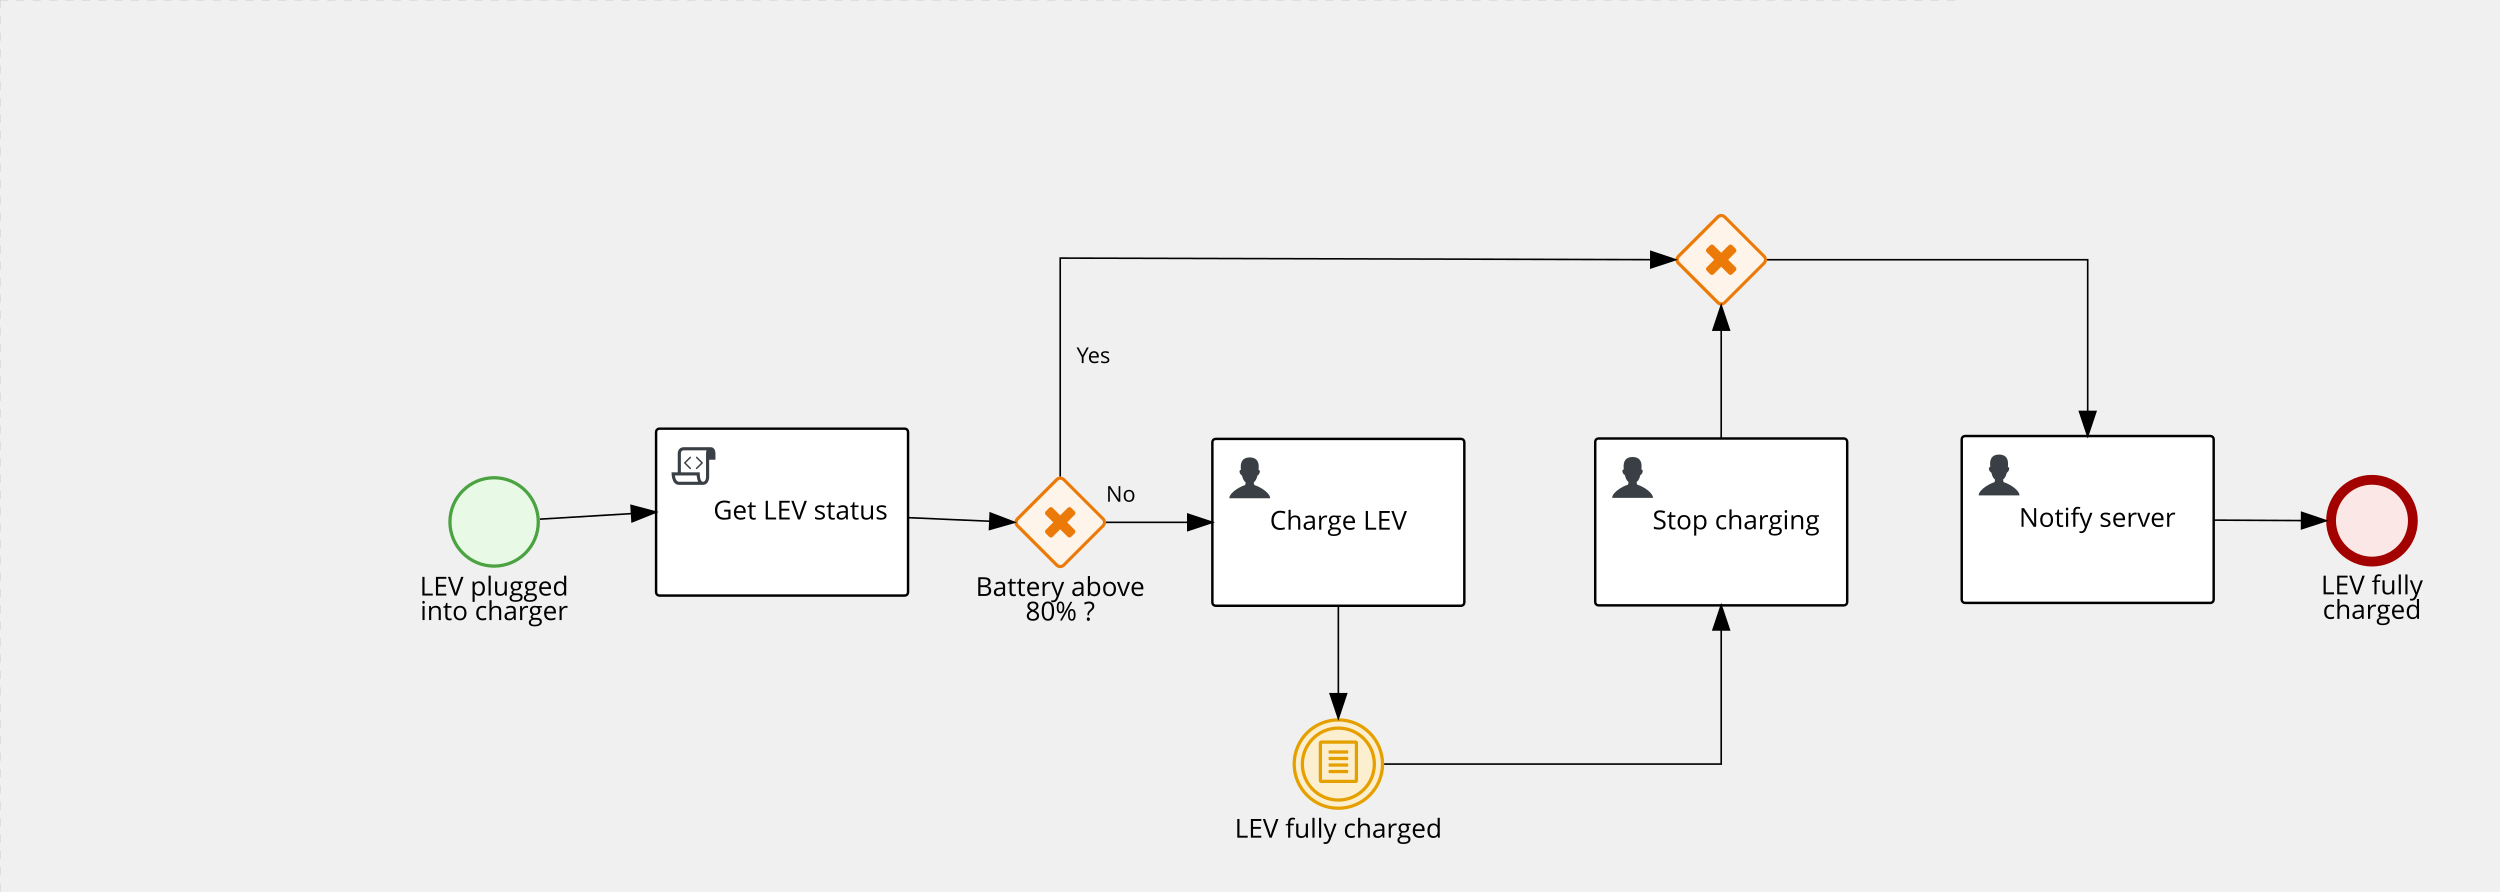
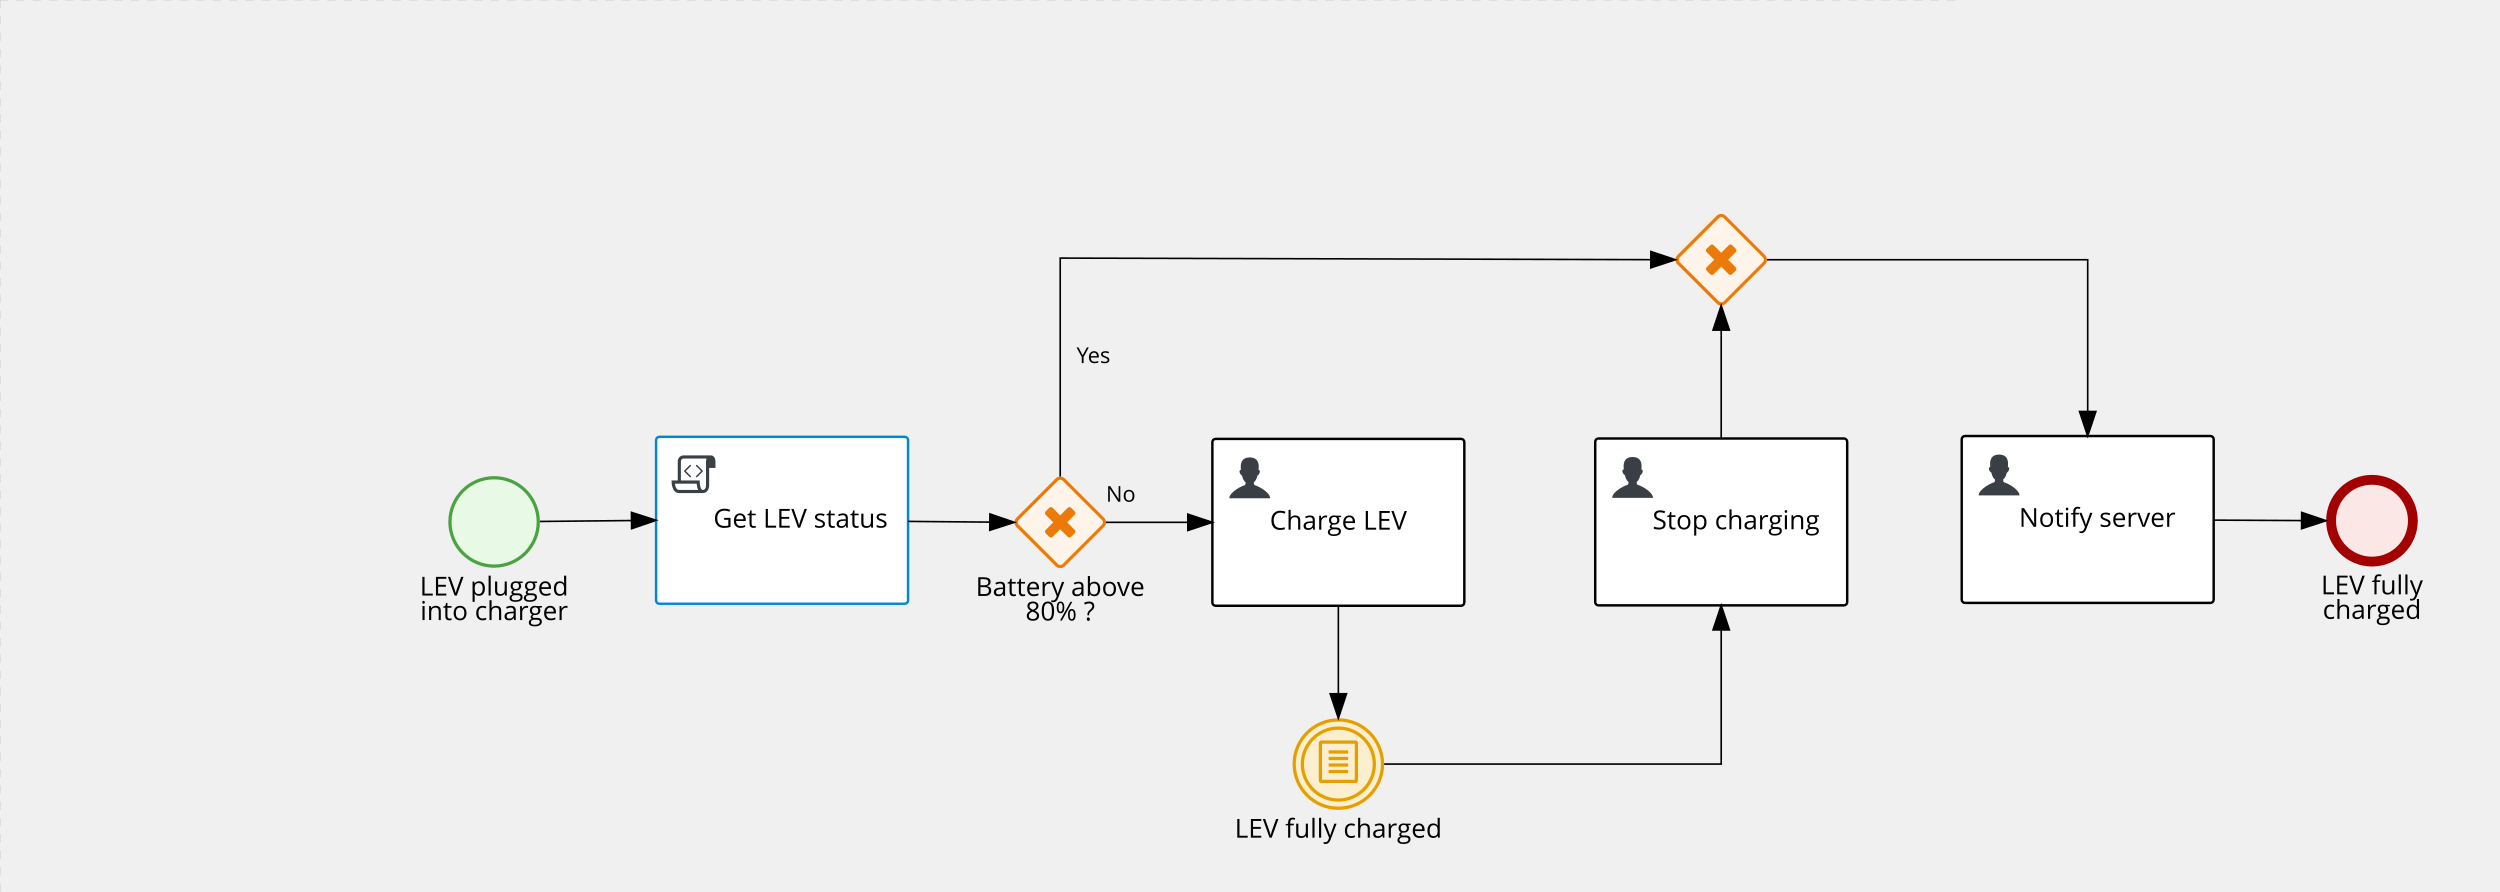
<svg xmlns="http://www.w3.org/2000/svg" version="1.1" width="1528" height="545" viewBox="0 0 1528 545">
  <defs />
  <g transform="matrix(1,0,0,1,0,0)">
    <g>
      <g>
        <g>
          <path fill="none" stroke="#d3d3d3" paint-order="fill stroke markers" d=" M 0 0 L 1200 0" stroke-miterlimit="10" stroke-opacity="0.8" stroke-dasharray="5" />
        </g>
        <g>
          <path fill="none" stroke="#d3d3d3" paint-order="fill stroke markers" d=" M 0 0 L 0 800" stroke-miterlimit="10" stroke-opacity="0.8" stroke-dasharray="5" />
        </g>
      </g>
      <g id="_4B5C4515-BD2F-43A4-8A5E-1904B69EF2A3" bpmn2nodeid="_4B5C4515-BD2F-43A4-8A5E-1904B69EF2A3" transform="matrix(1,0,0,1,620,291.25)">
        <g>
          <path fill="none" stroke="none" />
        </g>
        <g transform="matrix(0.125,0,0,0.125,0,0)">
          <g transform="matrix(1,0,0,1,0,0)">
            <path fill="#fef4ea" stroke="none" id="_4B5C4515-BD2F-43A4-8A5E-1904B69EF2A3?shapeType=BACKGROUND" paint-order="stroke fill markers" d=" M 0 0 M 224.4 4.3 C 216.4 4.3 208.4 7.3 202.3 13.4 L 13.5 202.2 C 1.3 214.4 1.3 234.2 13.5 246.4 L 202.2 435.1 C 208.3 441.2 216.4 444.2 224.3 444.2 C 232.2 444.2 240.3 441.2 246.4 435.1 L 435.1 246.4 C 447.3 234.2 447.3 214.4 435.1 202.2 L 246.5 13.4 C 240.4 7.3 232.4 4.3 224.4 4.3 L 224.4 4.3 Z" />
          </g>
          <g>
            <g transform="matrix(1,0,0,1,0,0)">
              <g transform="matrix(1,0,0,1,0,0)">
                <path fill="rgb(236,122,8)" stroke="none" id="_4B5C4515-BD2F-43A4-8A5E-1904B69EF2A3?shapeType=BORDER&amp;renderType=FILL" paint-order="stroke fill markers" d=" M 0 0 M 20.8 212.7 L 213.3 20.2 C 219.6 13.9 229.7 13.9 235.9 20.2 L 428.4 212.7 C 434.7 219 434.7 229.1 428.4 235.3 L 235.9 427.8 C 229.6 434.1 219.5 434.1 213.3 427.8 L 20.8 235.3 C 14.5 229.1 14.5 218.9 20.8 212.7 L 20.8 212.7 Z M 0 0 M 0 224 C 0 232.1 3.1 240.3 9.3 246.5 L 201.5 438.7 C 213.9 451.1 234.1 451.1 246.5 438.7 L 438.7 246.5 C 444.9 240.3 448 232.1 448 224 C 448 215.9 444.9 207.7 438.7 201.5 L 246.5 9.3 C 234.1 -3.1 213.9 -3.1 201.5 9.3 L 9.3 201.5 C 3.1 207.7 0 215.9 0 224 L 0 224 Z" />
              </g>
            </g>
          </g>
          <g>
            <g transform="matrix(1,0,0,1,0,0)">
              <g transform="matrix(1,0,0,1,0,0)">
                <path fill="#ec7a08" stroke="none" id="_4B5C4515-BD2F-43A4-8A5E-1904B69EF2A3undefined" paint-order="stroke fill markers" d=" M 0 0 M 298.2 269.2 C 298.2 272.6 297.1 275.3 294.7 277.7 L 277.7 294.7 C 275.3 297.1 272.6 298.2 269.2 298.2 C 265.8 298.2 263.1 297.1 260.7 294.7 L 224 258 L 187.2 294.8 C 184.8 297.2 182.1 298.3 178.7 298.3 C 175.3 298.3 172.6 297.2 170.2 294.8 L 153.2 277.8 C 150.8 275.4 149.7 272.7 149.7 269.3 C 149.7 265.9 150.8 263.2 153.2 260.8 L 190 224 L 153.2 187.2 C 150.8 184.8 149.7 182 149.7 178.7 C 149.7 175.3 150.8 172.5 153.2 170.2 L 170.2 153.2 C 172.6 150.8 175.3 149.7 178.7 149.7 C 182.1 149.7 184.8 150.8 187.2 153.2 L 224 190 L 260.8 153.2 C 263.2 150.8 265.9 149.7 269.3 149.7 C 272.7 149.7 275.4 150.8 277.8 153.2 L 294.8 170.2 C 297.2 172.5 298.3 175.3 298.3 178.7 C 298.3 182 297.2 184.8 294.8 187.2 L 258 224 L 294.8 260.8 C 297.1 263.1 298.2 265.9 298.2 269.2 Z" />
              </g>
            </g>
          </g>
        </g>
        <g transform="matrix(1,0,0,1,-25.74219,61)">
          <text fill="#000000" stroke="none" font-family="Open Sans" font-size="12pt" font-style="normal" font-weight="normal" text-decoration="normal" x="53.742" y="12" text-anchor="middle" dominant-baseline="alphabetic">Battery above </text>
          <text fill="#000000" stroke="none" font-family="Open Sans" font-size="12pt" font-style="normal" font-weight="normal" text-decoration="normal" x="53.742" y="27" text-anchor="middle" dominant-baseline="alphabetic">        80% ?        </text>
        </g>
      </g>
      <g id="_B5CCC057-EF30-4952-B1A7-DE82EDC33570" bpmn2nodeid="_B5CCC057-EF30-4952-B1A7-DE82EDC33570" transform="matrix(1,0,0,1,274,291)">
        <g>
          <path fill="none" stroke="none" />
        </g>
        <g transform="matrix(0.125,0,0,0.125,0,0)">
          <g transform="matrix(1,0,0,1,0,0)">
            <path fill="#e8fae6" stroke="none" id="_B5CCC057-EF30-4952-B1A7-DE82EDC33570?shapeType=BACKGROUND" paint-order="stroke fill markers" d=" M 0 0 M 444 224 C 444 263.9 434.2 300.8 414.4 334.5 C 394.7 368.2 368 394.9 334.4 414.5 C 300.8 434.1 263.9 444 224 444 C 184.1 444 147.2 434.2 113.5 414.4 C 79.8 394.7 53.1 368 33.5 334.4 C 13.9 300.8 4 263.9 4 224 C 4 184.1 13.8 147.2 33.6 113.5 C 53.4 79.8 80.1 53.1 113.6 33.5 C 147.1 13.9 184.1 4 224 4 C 263.9 4 300.8 13.8 334.5 33.6 C 368.2 53.4 394.9 80.1 414.5 113.6 C 434.1 147.1 444 184.1 444 224 Z" />
          </g>
          <g>
            <g transform="matrix(1,0,0,1,0,0)">
              <g transform="matrix(1,0,0,1,0,0)">
                <path fill="#4aa241" stroke="none" id="_B5CCC057-EF30-4952-B1A7-DE82EDC33570?shapeType=BORDER&amp;renderType=FILL" paint-order="stroke fill markers" d=" M 0 0 M 224 0 C 100.3 0 0 100.3 0 224 C 0 347.7 100.3 448 224 448 C 347.7 448 448 347.7 448 224 C 448 100.3 347.7 0 224 0 Z M 0 0 M 224 432 C 109.1 432 16 338.9 16 224 C 16 109.1 109.1 16 224 16 C 338.9 16 432 109.1 432 224 C 432 338.9 338.9 432 224 432 Z" />
              </g>
            </g>
          </g>
        </g>
        <g transform="matrix(1,0,0,1,-19.51172,61)">
          <text fill="#000000" stroke="none" font-family="Open Sans" font-size="12pt" font-style="normal" font-weight="normal" text-decoration="normal" x="47.512" y="12" text-anchor="middle" dominant-baseline="alphabetic">LEV plugged </text>
          <text fill="#000000" stroke="none" font-family="Open Sans" font-size="12pt" font-style="normal" font-weight="normal" text-decoration="normal" x="47.512" y="27" text-anchor="middle" dominant-baseline="alphabetic">into charger </text>
        </g>
      </g>
      <g id="_08F3C379-D075-4F62-9CAC-3A40F6E01151" bpmn2nodeid="_08F3C379-D075-4F62-9CAC-3A40F6E01151" transform="matrix(1,0,0,1,1024,130.75)">
        <g>
          <path fill="none" stroke="none" />
        </g>
        <g transform="matrix(0.125,0,0,0.125,0,0)">
          <g transform="matrix(1,0,0,1,0,0)">
            <path fill="#fef4ea" stroke="none" id="_08F3C379-D075-4F62-9CAC-3A40F6E01151?shapeType=BACKGROUND" paint-order="stroke fill markers" d=" M 0 0 M 224.4 4.3 C 216.4 4.3 208.4 7.3 202.3 13.4 L 13.5 202.2 C 1.3 214.4 1.3 234.2 13.5 246.4 L 202.2 435.1 C 208.3 441.2 216.4 444.2 224.3 444.2 C 232.2 444.2 240.3 441.2 246.4 435.1 L 435.1 246.4 C 447.3 234.2 447.3 214.4 435.1 202.2 L 246.5 13.4 C 240.4 7.3 232.4 4.3 224.4 4.3 L 224.4 4.3 Z" />
          </g>
          <g>
            <g transform="matrix(1,0,0,1,0,0)">
              <g transform="matrix(1,0,0,1,0,0)">
                <path fill="#ec7a08" stroke="none" id="_08F3C379-D075-4F62-9CAC-3A40F6E01151?shapeType=BORDER&amp;renderType=FILL" paint-order="stroke fill markers" d=" M 0 0 M 20.8 212.7 L 213.3 20.2 C 219.6 13.9 229.7 13.9 235.9 20.2 L 428.4 212.7 C 434.7 219 434.7 229.1 428.4 235.3 L 235.9 427.8 C 229.6 434.1 219.5 434.1 213.3 427.8 L 20.8 235.3 C 14.5 229.1 14.5 218.9 20.8 212.7 L 20.8 212.7 Z M 0 0 M 0 224 C 0 232.1 3.1 240.3 9.3 246.5 L 201.5 438.7 C 213.9 451.1 234.1 451.1 246.5 438.7 L 438.7 246.5 C 444.9 240.3 448 232.1 448 224 C 448 215.9 444.9 207.7 438.7 201.5 L 246.5 9.3 C 234.1 -3.1 213.9 -3.1 201.5 9.3 L 9.3 201.5 C 3.1 207.7 0 215.9 0 224 L 0 224 Z" />
              </g>
            </g>
          </g>
          <g>
            <g transform="matrix(1,0,0,1,0,0)">
              <g transform="matrix(1,0,0,1,0,0)">
                <path fill="#ec7a08" stroke="none" id="_08F3C379-D075-4F62-9CAC-3A40F6E01151undefined" paint-order="stroke fill markers" d=" M 0 0 M 298.2 269.2 C 298.2 272.6 297.1 275.3 294.7 277.7 L 277.7 294.7 C 275.3 297.1 272.6 298.2 269.2 298.2 C 265.8 298.2 263.1 297.1 260.7 294.7 L 224 258 L 187.2 294.8 C 184.8 297.2 182.1 298.3 178.7 298.3 C 175.3 298.3 172.6 297.2 170.2 294.8 L 153.2 277.8 C 150.8 275.4 149.7 272.7 149.7 269.3 C 149.7 265.9 150.8 263.2 153.2 260.8 L 190 224 L 153.2 187.2 C 150.8 184.8 149.7 182 149.7 178.7 C 149.7 175.3 150.8 172.5 153.2 170.2 L 170.2 153.2 C 172.6 150.8 175.3 149.7 178.7 149.7 C 182.1 149.7 184.8 150.8 187.2 153.2 L 224 190 L 260.8 153.2 C 263.2 150.8 265.9 149.7 269.3 149.7 C 272.7 149.7 275.4 150.8 277.8 153.2 L 294.8 170.2 C 297.2 172.5 298.3 175.3 298.3 178.7 C 298.3 182 297.2 184.8 294.8 187.2 L 258 224 L 294.8 260.8 C 297.1 263.1 298.2 265.9 298.2 269.2 Z" />
              </g>
            </g>
          </g>
        </g>
        <g transform="matrix(1,0,0,1,28,61)" />
      </g>
      <g id="_71F5C260-E4D3-4746-9C67-C481BD1EAB73" bpmn2nodeid="_71F5C260-E4D3-4746-9C67-C481BD1EAB73" transform="matrix(1,0,0,1,790,439)">
        <g>
          <path fill="none" stroke="none" />
        </g>
        <g transform="matrix(0.125,0,0,0.125,0,0)">
          <g transform="matrix(1,0,0,1,0,0)">
            <path fill="#fbefcf" stroke="none" id="_71F5C260-E4D3-4746-9C67-C481BD1EAB73?shapeType=BACKGROUND" paint-order="stroke fill markers" d=" M 0 0 M 444 224 C 444 263.9 434.2 300.8 414.4 334.5 C 394.7 368.2 368 394.9 334.4 414.5 C 300.8 434.1 263.9 444 224 444 C 184.1 444 147.2 434.2 113.5 414.4 C 79.8 394.7 53.1 368 33.5 334.4 C 13.9 300.8 4 263.9 4 224 C 4 184.1 13.8 147.2 33.6 113.5 C 53.4 79.8 80.1 53.1 113.6 33.5 C 147.1 13.9 184.1 4 224 4 C 263.9 4 300.8 13.8 334.5 33.6 C 368.2 53.4 394.9 80.1 414.5 113.6 C 434.1 147.1 444 184.1 444 224 Z" />
          </g>
          <g>
            <g transform="matrix(1,0,0,1,0,0)">
              <g transform="matrix(1,0,0,1,0,0)">
                <path fill="#e5a000" stroke="none" id="_71F5C260-E4D3-4746-9C67-C481BD1EAB73?shapeType=BORDER&amp;renderType=FILL" paint-order="stroke fill markers" d=" M 0 0 M 224 408 C 122.5 408 40 325.5 40 224 C 40 122.5 122.5 40 224 40 C 325.5 40 408 122.5 408 224 C 408 325.5 325.5 408 224 408 Z M 0 0 M 224 56 C 131.4 56 56 131.4 56 224 C 56 316.6 131.4 392 224 392 C 316.6 392 392 316.6 392 224 C 392 131.4 316.6 56 224 56 Z M 0 0 M 224 16 C 252.1 16 279.3 21.5 305 32.3 C 329.8 42.8 352 57.8 371.1 76.9 C 390.2 96 405.2 118.3 415.7 143 C 426.5 168.6 432 195.9 432 224 C 432 252.1 426.5 279.3 415.7 305 C 405.2 329.8 390.2 352 371.1 371.1 C 352 390.2 329.7 405.2 305 415.7 C 279.4 426.5 252.1 432 224 432 C 195.9 432 168.7 426.5 143 415.7 C 118.2 405.2 96 390.2 76.9 371.1 C 57.8 352 42.8 329.7 32.3 305 C 21.5 279.3 16 252.1 16 224 C 16 195.9 21.5 168.7 32.3 143 C 42.8 118.2 57.8 96 76.9 76.9 C 96 57.8 118.3 42.8 143 32.3 C 168.7 21.5 195.9 16 224 16 M 224 0 C 100.3 0 0 100.3 0 224 C 0 347.7 100.3 448 224 448 C 347.7 448 448 347.7 448 224 C 448 100.3 347.7 0 224 0 L 224 0 Z" />
              </g>
            </g>
          </g>
          <g>
            <g transform="matrix(1,0,0,1,0,0)">
              <g transform="matrix(1,0,0,1,0,0)">
                <path fill="#e5a000" stroke="none" id="_71F5C260-E4D3-4746-9C67-C481BD1EAB73undefined" paint-order="stroke fill markers" d=" M 0 0 M 320.2 304.7 C 320.2 308 319.1 310.8 316.7 313.2 C 314.3 315.5 311.6 316.7 308.2 316.7 L 140.2 316.7 C 136.8 316.7 134 315.5 131.7 313.2 C 129.3 310.8 128.2 308 128.2 304.7 L 128.2 120.7 C 128.2 117.4 129.3 114.5 131.7 112.2 C 134 109.9 136.8 108.7 140.2 108.7 L 308.2 108.7 C 311.6 108.7 314.3 109.9 316.7 112.2 C 319.1 114.5 320.2 117.4 320.2 120.7 L 320.2 304.7 Z M 0 0 M 304.2 300.7 L 304.2 124.7 L 144.2 124.7 L 144.2 300.7 L 304.2 300.7 Z M 0 0 M 176.2 192.7 C 176.2 191.5 176.6 190.6 177.3 189.8 C 178 189 179 188.7 180.2 188.7 L 268.2 188.7 C 269.3 188.7 270.3 189.1 271.1 189.8 C 271.9 190.5 272.2 191.5 272.2 192.7 L 272.2 200.7 C 272.2 201.9 271.8 202.8 271.1 203.6 C 270.4 204.4 269.4 204.7 268.2 204.7 L 180.2 204.7 C 179 204.7 178.1 204.3 177.3 203.6 C 176.5 202.9 176.2 201.9 176.2 200.7 L 176.2 192.7 Z M 0 0 M 176.2 160.7 C 176.2 159.5 176.6 158.6 177.3 157.8 C 178 157 179 156.7 180.2 156.7 L 268.2 156.7 C 269.3 156.7 270.3 157.1 271.1 157.8 C 271.9 158.5 272.2 159.5 272.2 160.7 L 272.2 168.7 C 272.2 169.9 271.8 170.8 271.1 171.6 C 270.4 172.4 269.4 172.7 268.2 172.7 L 180.2 172.7 C 179 172.7 178.1 172.3 177.3 171.6 C 176.5 170.9 176.2 169.9 176.2 168.7 L 176.2 160.7 Z M 0 0 M 268.2 220.7 C 269.3 220.7 270.3 221.1 271.1 221.8 C 271.9 222.5 272.2 223.5 272.2 224.7 L 272.2 232.7 C 272.2 233.9 271.8 234.8 271.1 235.6 C 270.4 236.4 269.4 236.7 268.2 236.7 L 180.2 236.7 C 179 236.7 178.1 236.3 177.3 235.6 C 176.5 234.9 176.2 233.9 176.2 232.7 L 176.2 224.7 C 176.2 223.5 176.6 222.6 177.3 221.8 C 178 221 179 220.7 180.2 220.7 L 268.2 220.7 Z M 0 0 M 268.2 252.7 C 269.3 252.7 270.3 253.1 271.1 253.8 C 271.9 254.5 272.2 255.5 272.2 256.7 L 272.2 264.7 C 272.2 265.8 271.8 266.8 271.1 267.6 C 270.4 268.4 269.4 268.7 268.2 268.7 L 180.2 268.7 C 179 268.7 178.1 268.3 177.3 267.6 C 176.5 266.9 176.2 265.9 176.2 264.7 L 176.2 256.7 C 176.2 255.5 176.6 254.6 177.3 253.8 C 178 253 179 252.7 180.2 252.7 L 268.2 252.7 Z" />
              </g>
            </g>
          </g>
        </g>
        <g transform="matrix(1,0,0,1,-35.34766,61)">
          <text fill="#000000" stroke="none" font-family="Open Sans" font-size="12pt" font-style="normal" font-weight="normal" text-decoration="normal" x="63.348" y="12" text-anchor="middle" dominant-baseline="alphabetic">LEV fully charged</text>
        </g>
      </g>
      <g id="_267D009A-15D0-4B9D-A7A2-544B05562087" bpmn2nodeid="_267D009A-15D0-4B9D-A7A2-544B05562087" transform="matrix(1,0,0,1,1421.75,290.25)">
        <g>
          <path fill="none" stroke="none" />
        </g>
        <g transform="matrix(0.125,0,0,0.125,0,0)">
          <g transform="matrix(1,0,0,1,0,0)">
            <path fill="#fce7e7" stroke="none" id="_267D009A-15D0-4B9D-A7A2-544B05562087?shapeType=BACKGROUND" paint-order="stroke fill markers" d=" M 0 0 M 444 224 C 444 263.9 434.2 300.8 414.4 334.5 C 394.7 368.2 368 394.9 334.4 414.5 C 300.8 434.1 263.9 444 224 444 C 184.1 444 147.2 434.2 113.5 414.4 C 79.8 394.7 53.1 368 33.5 334.4 C 13.9 300.8 4 263.9 4 224 C 4 184.1 13.8 147.2 33.6 113.5 C 53.4 79.8 80.1 53.1 113.6 33.5 C 147.1 13.9 184.1 4 224 4 C 263.9 4 300.8 13.8 334.5 33.6 C 368.2 53.4 394.9 80.1 414.5 113.6 C 434.1 147.1 444 184.1 444 224 Z" />
          </g>
          <g>
            <g transform="matrix(1,0,0,1,0,0)">
              <g transform="matrix(1,0,0,1,0,0)">
                <path fill="#a30000" stroke="none" id="_267D009A-15D0-4B9D-A7A2-544B05562087?shapeType=BORDER&amp;renderType=FILL" paint-order="stroke fill markers" d=" M 0 0 M 224 0 C 100.3 0 0 100.3 0 224 C 0 347.7 100.3 448 224 448 C 347.7 448 448 347.7 448 224 C 448 100.3 347.7 0 224 0 Z M 0 0 M 224 400 C 126.8 400 48 321.2 48 224 C 48 126.8 126.8 48 224 48 C 321.2 48 400 126.8 400 224 C 400 321.2 321.2 400 224 400 Z" />
              </g>
            </g>
          </g>
        </g>
        <g transform="matrix(1,0,0,1,-5.21875,61)">
          <text fill="#000000" stroke="none" font-family="Open Sans" font-size="12pt" font-style="normal" font-weight="normal" text-decoration="normal" x="33.219" y="12" text-anchor="middle" dominant-baseline="alphabetic">LEV fully </text>
          <text fill="#000000" stroke="none" font-family="Open Sans" font-size="12pt" font-style="normal" font-weight="normal" text-decoration="normal" x="33.219" y="27" text-anchor="middle" dominant-baseline="alphabetic">charged </text>
        </g>
      </g>
      <g id="_A56CAD33-A695-4F9C-985E-B90B38721AEA" bpmn2nodeid="_A56CAD33-A695-4F9C-985E-B90B38721AEA" transform="matrix(1,0,0,1,975,268)">
        <g>
          <path fill="none" stroke="none" />
        </g>
        <g transform="matrix(1,0,0,1,0,0)">
          <path fill="#ffffff" stroke="none" id="_A56CAD33-A695-4F9C-985E-B90B38721AEA?shapeType=BACKGROUND" paint-order="stroke fill markers" d=" M 2 0 L 152 0 L 152 0 A 2 2 0 0 1 154 2 L 154 100 L 154 100 A 2 2 0 0 1 152 102 L 2 102 L 2 102 A 2 2 0 0 1 0 100 L 0 2 L 0 2 A 2 2 0 0 1 2 0 Z" />
        </g>
        <g transform="matrix(1,0,0,1,0,0)">
          <path fill="none" stroke="#000000" id="_A56CAD33-A695-4F9C-985E-B90B38721AEA?shapeType=BORDER&amp;renderType=STROKE" paint-order="fill stroke markers" d=" M 2 0 L 152 0 L 152 0 A 2 2 0 0 1 154 2 L 154 100 L 154 100 A 2 2 0 0 1 152 102 L 2 102 L 2 102 A 2 2 0 0 1 0 100 L 0 2 L 0 2 A 2 2 0 0 1 2 0 Z" stroke-miterlimit="10" stroke-width="1.5" stroke-dasharray="" />
        </g>
        <g>
          <g transform="matrix(0.06,0,0,0.06,9.4,9.4)">
            <g transform="matrix(1,0,0,1,0,0)">
              <path fill="#393f44" stroke="none" id="_A56CAD33-A695-4F9C-985E-B90B38721AEAundefined" paint-order="stroke fill markers" d=" M 0 0 M 16 445.21 C 16 440.869 18.784 431.129 22.001 424.217 C 35.768 394.64 77.283 359.28 129 333.084 C 144.516 325.224 157.347 319.964 167.807 317.174 C 171.932 316.074 175.729 314.414 176.525 313.363 C 178.894 310.234 180.914 302.908 181.727 294.5 L 182.5 286.5 L 178.507 283.455 C 166.303 274.146 154.284 251.678 148.04 226.5 C 145.611 216.707 145.056 215.462 142.984 215.158 C 141.703 214.97 138.083 212.243 134.939 209.099 C 123.233 197.393 116.891 177.376 121.44 166.49 C 123.002 162.751 128.155 159.01 131.75 159.004 C 134.448 159 134.471 158.603 132.914 138.788 C 130.927 113.496 134.279 92.265 143.132 74.076 C 152.232 55.38 167.569 42.882 189.049 36.66 C 210.203 30.532 237.797 30.532 258.951 36.66 C 300.042 48.563 318.958 83.806 314.955 141 C 314.32 150.075 313.624 157.788 313.409 158.14 C 313.194 158.493 314.575 159.073 316.479 159.43 C 328.929 161.766 330.986 177.018 321.496 196.621 C 316.903 206.109 309.357 214.508 304.817 215.185 C 303.023 215.453 302.293 217.146 299.943 226.5 C 296.659 239.567 294.474 245.305 287.948 257.995 C 282.491 268.606 273.035 281.109 268.108 284.229 L 264.871 286.278 L 265.518 292.889 C 266.345 301.33 268.639 309.871 270.877 312.837 C 272.067 314.415 275.002 315.79 280.063 317.139 C 291.069 320.075 303.617 325.274 321 334.102 C 369.815 358.891 410.848 393.758 425.032 422.5 C 429.07 430.682 432 440.232 432 445.21 L 432 448 L 224 448 L 16 448 L 16 445.21 Z" />
            </g>
          </g>
        </g>
        <g transform="matrix(1,0,0,1,4.04,13.68)">
          <g transform="matrix(0.04,0,0,0.04,63.36,69.12)">
            <g transform="matrix(1,0,0,1,0,0)">
              <path fill="none" stroke="none" />
            </g>
            <g transform="matrix(1,0,0,1,0,0)">
              <path fill="none" stroke="none" />
            </g>
          </g>
        </g>
        <g transform="matrix(1,0,0,1,35,43.5)">
          <text fill="#000000" stroke="none" font-family="Open Sans" font-size="12pt" font-style="normal" font-weight="normal" text-decoration="normal" x="51.082" y="12" text-anchor="middle" dominant-baseline="alphabetic">Stop charging</text>
        </g>
      </g>
      <g id="_2D353FE5-7EA9-4442-9D02-125BDD913A92" bpmn2nodeid="_2D353FE5-7EA9-4442-9D02-125BDD913A92" transform="matrix(1,0,0,1,741,268.25)">
        <g>
          <path fill="none" stroke="none" />
        </g>
        <g transform="matrix(1,0,0,1,0,0)">
          <path fill="#ffffff" stroke="none" id="_2D353FE5-7EA9-4442-9D02-125BDD913A92?shapeType=BACKGROUND" paint-order="stroke fill markers" d=" M 2 0 L 152 0 L 152 0 A 2 2 0 0 1 154 2 L 154 100 L 154 100 A 2 2 0 0 1 152 102 L 2 102 L 2 102 A 2 2 0 0 1 0 100 L 0 2 L 0 2 A 2 2 0 0 1 2 0 Z" />
        </g>
        <g transform="matrix(1,0,0,1,0,0)">
          <path fill="none" stroke="#000000" id="_2D353FE5-7EA9-4442-9D02-125BDD913A92?shapeType=BORDER&amp;renderType=STROKE" paint-order="fill stroke markers" d=" M 2 0 L 152 0 L 152 0 A 2 2 0 0 1 154 2 L 154 100 L 154 100 A 2 2 0 0 1 152 102 L 2 102 L 2 102 A 2 2 0 0 1 0 100 L 0 2 L 0 2 A 2 2 0 0 1 2 0 Z" stroke-miterlimit="10" stroke-width="1.5" stroke-dasharray="" />
        </g>
        <g>
          <g transform="matrix(0.06,0,0,0.06,9.4,9.4)">
            <g transform="matrix(1,0,0,1,0,0)">
              <path fill="#393f44" stroke="none" id="_2D353FE5-7EA9-4442-9D02-125BDD913A92undefined" paint-order="stroke fill markers" d=" M 0 0 M 16 445.21 C 16 440.869 18.784 431.129 22.001 424.217 C 35.768 394.64 77.283 359.28 129 333.084 C 144.516 325.224 157.347 319.964 167.807 317.174 C 171.932 316.074 175.729 314.414 176.525 313.363 C 178.894 310.234 180.914 302.908 181.727 294.5 L 182.5 286.5 L 178.507 283.455 C 166.303 274.146 154.284 251.678 148.04 226.5 C 145.611 216.707 145.056 215.462 142.984 215.158 C 141.703 214.97 138.083 212.243 134.939 209.099 C 123.233 197.393 116.891 177.376 121.44 166.49 C 123.002 162.751 128.155 159.01 131.75 159.004 C 134.448 159 134.471 158.603 132.914 138.788 C 130.927 113.496 134.279 92.265 143.132 74.076 C 152.232 55.38 167.569 42.882 189.049 36.66 C 210.203 30.532 237.797 30.532 258.951 36.66 C 300.042 48.563 318.958 83.806 314.955 141 C 314.32 150.075 313.624 157.788 313.409 158.14 C 313.194 158.493 314.575 159.073 316.479 159.43 C 328.929 161.766 330.986 177.018 321.496 196.621 C 316.903 206.109 309.357 214.508 304.817 215.185 C 303.023 215.453 302.293 217.146 299.943 226.5 C 296.659 239.567 294.474 245.305 287.948 257.995 C 282.491 268.606 273.035 281.109 268.108 284.229 L 264.871 286.278 L 265.518 292.889 C 266.345 301.33 268.639 309.871 270.877 312.837 C 272.067 314.415 275.002 315.79 280.063 317.139 C 291.069 320.075 303.617 325.274 321 334.102 C 369.815 358.891 410.848 393.758 425.032 422.5 C 429.07 430.682 432 440.232 432 445.21 L 432 448 L 224 448 L 16 448 L 16 445.21 Z" />
            </g>
          </g>
        </g>
        <g transform="matrix(1,0,0,1,4.04,13.68)">
          <g transform="matrix(0.04,0,0,0.04,63.36,69.12)">
            <g transform="matrix(1,0,0,1,0,0)">
              <path fill="none" stroke="none" />
            </g>
            <g transform="matrix(1,0,0,1,0,0)">
              <path fill="none" stroke="none" />
            </g>
          </g>
        </g>
        <g transform="matrix(1,0,0,1,35.09375,43.5)">
          <text fill="#000000" stroke="none" font-family="Open Sans" font-size="12pt" font-style="normal" font-weight="normal" text-decoration="normal" x="41.906" y="12" text-anchor="middle" dominant-baseline="alphabetic">Charge LEV</text>
        </g>
      </g>
      <g id="_7B8415BA-DBC8-49F2-ABD2-9E426F52D6A6" bpmn2nodeid="_7B8415BA-DBC8-49F2-ABD2-9E426F52D6A6" transform="matrix(1,0,0,1,1199,266.5)">
        <g>
          <path fill="none" stroke="none" />
        </g>
        <g transform="matrix(1,0,0,1,0,0)">
          <path fill="#ffffff" stroke="none" id="_7B8415BA-DBC8-49F2-ABD2-9E426F52D6A6?shapeType=BACKGROUND" paint-order="stroke fill markers" d=" M 2 0 L 152 0 L 152 0 A 2 2 0 0 1 154 2 L 154 100 L 154 100 A 2 2 0 0 1 152 102 L 2 102 L 2 102 A 2 2 0 0 1 0 100 L 0 2 L 0 2 A 2 2 0 0 1 2 0 Z" />
        </g>
        <g transform="matrix(1,0,0,1,0,0)">
          <path fill="none" stroke="#000000" id="_7B8415BA-DBC8-49F2-ABD2-9E426F52D6A6?shapeType=BORDER&amp;renderType=STROKE" paint-order="fill stroke markers" d=" M 2 0 L 152 0 L 152 0 A 2 2 0 0 1 154 2 L 154 100 L 154 100 A 2 2 0 0 1 152 102 L 2 102 L 2 102 A 2 2 0 0 1 0 100 L 0 2 L 0 2 A 2 2 0 0 1 2 0 Z" stroke-miterlimit="10" stroke-width="1.5" stroke-dasharray="" />
        </g>
        <g>
          <g transform="matrix(0.06,0,0,0.06,9.4,9.4)">
            <g transform="matrix(1,0,0,1,0,0)">
              <path fill="#393f44" stroke="none" id="_7B8415BA-DBC8-49F2-ABD2-9E426F52D6A6undefined" paint-order="stroke fill markers" d=" M 0 0 M 16 445.21 C 16 440.869 18.784 431.129 22.001 424.217 C 35.768 394.64 77.283 359.28 129 333.084 C 144.516 325.224 157.347 319.964 167.807 317.174 C 171.932 316.074 175.729 314.414 176.525 313.363 C 178.894 310.234 180.914 302.908 181.727 294.5 L 182.5 286.5 L 178.507 283.455 C 166.303 274.146 154.284 251.678 148.04 226.5 C 145.611 216.707 145.056 215.462 142.984 215.158 C 141.703 214.97 138.083 212.243 134.939 209.099 C 123.233 197.393 116.891 177.376 121.44 166.49 C 123.002 162.751 128.155 159.01 131.75 159.004 C 134.448 159 134.471 158.603 132.914 138.788 C 130.927 113.496 134.279 92.265 143.132 74.076 C 152.232 55.38 167.569 42.882 189.049 36.66 C 210.203 30.532 237.797 30.532 258.951 36.66 C 300.042 48.563 318.958 83.806 314.955 141 C 314.32 150.075 313.624 157.788 313.409 158.14 C 313.194 158.493 314.575 159.073 316.479 159.43 C 328.929 161.766 330.986 177.018 321.496 196.621 C 316.903 206.109 309.357 214.508 304.817 215.185 C 303.023 215.453 302.293 217.146 299.943 226.5 C 296.659 239.567 294.474 245.305 287.948 257.995 C 282.491 268.606 273.035 281.109 268.108 284.229 L 264.871 286.278 L 265.518 292.889 C 266.345 301.33 268.639 309.871 270.877 312.837 C 272.067 314.415 275.002 315.79 280.063 317.139 C 291.069 320.075 303.617 325.274 321 334.102 C 369.815 358.891 410.848 393.758 425.032 422.5 C 429.07 430.682 432 440.232 432 445.21 L 432 448 L 224 448 L 16 448 L 16 445.21 Z" />
            </g>
          </g>
        </g>
        <g transform="matrix(1,0,0,1,4.04,13.68)">
          <g transform="matrix(0.04,0,0,0.04,63.36,69.12)">
            <g transform="matrix(1,0,0,1,0,0)">
              <path fill="none" stroke="none" />
            </g>
            <g transform="matrix(1,0,0,1,0,0)">
              <path fill="none" stroke="none" />
            </g>
          </g>
        </g>
        <g transform="matrix(1,0,0,1,35,43.5)">
          <text fill="#000000" stroke="none" font-family="Open Sans" font-size="12pt" font-style="normal" font-weight="normal" text-decoration="normal" x="47.863" y="12" text-anchor="middle" dominant-baseline="alphabetic">Notify server</text>
        </g>
      </g>
      <g id="_8F596190-157C-4928-8E80-0404A342CAF7" bpmn2nodeid="_8F596190-157C-4928-8E80-0404A342CAF7">
        <g>
          <path fill="none" stroke="rgb(0,0,0)" paint-order="fill stroke markers" d=" M 648 291.25 L 648 157.75 L 1009 158.71" stroke-miterlimit="10" stroke-dasharray="" />
        </g>
        <g transform="matrix(1,0,0,1,648,291.25)" />
        <g transform="matrix(-0.002659565,0.9999965,-0.9999965,-0.002659565,1024.013,153.75)">
          <path fill="rgb(0,0,0)" stroke="rgb(0,0,0)" paint-order="fill stroke markers" d=" M 10 15 L 0 15 L 5 0 Z" stroke-miterlimit="10" stroke-dasharray="" />
        </g>
        <g transform="matrix(1,0,0,1,658,211.5)">
          <text fill="#000000" stroke="none" font-family="Open Sans" font-size="10pt" font-style="normal" font-weight="normal" text-decoration="normal" x="0" y="10.4" text-anchor="start" dominant-baseline="alphabetic">Yes                                 </text>
        </g>
      </g>
      <g id="_C92D2FE5-BDF6-4644-A873-4E2D21BAF909" bpmn2nodeid="_C92D2FE5-BDF6-4644-A873-4E2D21BAF909">
        <g>
          <path fill="none" stroke="#000000" paint-order="fill stroke markers" d=" M 1080 158.75 L 1276 158.75 L 1276 251.5" stroke-miterlimit="10" stroke-dasharray="" />
        </g>
        <g transform="matrix(1,0,0,1,1080,158.75)" />
        <g transform="matrix(-1,1.2246467991473532e-16,-1.2246467991473532e-16,-1,1281,266.5)">
          <path fill="#000000" stroke="#000000" paint-order="fill stroke markers" d=" M 10 15 L 0 15 L 5 0 Z" stroke-miterlimit="10" stroke-dasharray="" />
        </g>
        <g transform="matrix(1,0,0,1,1080,148.75)" />
      </g>
      <g id="_49458C81-71A1-4223-A836-1BB2FD4FA9A5" bpmn2nodeid="_49458C81-71A1-4223-A836-1BB2FD4FA9A5">
        <g>
          <path fill="none" stroke="#000000" paint-order="fill stroke markers" d=" M 1353 317.896 L 1406.75 318.173" stroke-miterlimit="10" stroke-dasharray="" />
        </g>
        <g transform="matrix(1,0,0,1,1353,317.8962)" />
        <g transform="matrix(-0.005145729,0.9999868,-0.9999868,-0.005145729,1421.776,313.2501)">
          <path fill="#000000" stroke="#000000" paint-order="fill stroke markers" d=" M 10 15 L 0 15 L 5 0 Z" stroke-miterlimit="10" stroke-dasharray="" />
        </g>
        <g transform="matrix(1,0,0,1,1353.051,308.0732)" />
      </g>
      <g id="_BA648518-7868-42EE-ACF9-2CA76042FD84" bpmn2nodeid="_BA648518-7868-42EE-ACF9-2CA76042FD84">
        <g>
          <path fill="none" stroke="#000000" paint-order="fill stroke markers" d=" M 676 319.25 L 726 319.25" stroke-miterlimit="10" stroke-dasharray="" />
        </g>
        <g transform="matrix(1,0,0,1,676,319.25)" />
        <g transform="matrix(6.123233995736766e-17,1,-1,6.123233995736766e-17,741,314.25)">
          <path fill="#000000" stroke="#000000" paint-order="fill stroke markers" d=" M 10 15 L 0 15 L 5 0 Z" stroke-miterlimit="10" stroke-dasharray="" />
        </g>
        <g transform="matrix(1,0,0,1,676,296.25)">
          <text fill="#000000" stroke="none" font-family="Open Sans" font-size="10pt" font-style="normal" font-weight="normal" text-decoration="normal" x="0" y="10.4" text-anchor="start" dominant-baseline="alphabetic">No              </text>
        </g>
      </g>
      <g id="_C8C6B21E-D2CE-49E6-902E-57F88E2BE16D" bpmn2nodeid="_C8C6B21E-D2CE-49E6-902E-57F88E2BE16D">
        <g>
          <path fill="none" stroke="#000000" paint-order="fill stroke markers" d=" M 818 370.25 L 818 424" stroke-miterlimit="10" stroke-dasharray="" />
        </g>
        <g transform="matrix(1,0,0,1,818,370.25)" />
        <g transform="matrix(-1,1.2246467991473532e-16,-1.2246467991473532e-16,-1,823,439)">
          <path fill="#000000" stroke="#000000" paint-order="fill stroke markers" d=" M 10 15 L 0 15 L 5 0 Z" stroke-miterlimit="10" stroke-dasharray="" />
        </g>
        <g transform="matrix(1,0,0,1,828,404.625)" />
      </g>
      <g id="_CF46A1A9-0F49-4132-B283-E0B87511EA5F" bpmn2nodeid="_CF46A1A9-0F49-4132-B283-E0B87511EA5F">
        <g>
          <path fill="none" stroke="#000000" paint-order="fill stroke markers" d=" M 846 467 L 1052 467 L 1052 385" stroke-miterlimit="10" stroke-dasharray="" />
        </g>
        <g transform="matrix(1,0,0,1,846,467)" />
        <g transform="matrix(1,0,0,1,1047,370)">
          <path fill="#000000" stroke="#000000" paint-order="fill stroke markers" d=" M 10 15 L 0 15 L 5 0 Z" stroke-miterlimit="10" stroke-dasharray="" />
        </g>
        <g transform="matrix(1,0,0,1,849,457)" />
      </g>
      <g id="_8E979A52-2DFD-42E6-AFFD-8E4CE717A781" bpmn2nodeid="_8E979A52-2DFD-42E6-AFFD-8E4CE717A781">
        <g>
          <path fill="none" stroke="#000000" paint-order="fill stroke markers" d=" M 1052 268 L 1052 201.75" stroke-miterlimit="10" stroke-dasharray="" />
        </g>
        <g transform="matrix(1,0,0,1,1052,268)" />
        <g transform="matrix(1,0,0,1,1047,186.75)">
          <path fill="#000000" stroke="#000000" paint-order="fill stroke markers" d=" M 10 15 L 0 15 L 5 0 Z" stroke-miterlimit="10" stroke-dasharray="" />
        </g>
        <g transform="matrix(1,0,0,1,1062,227.375)" />
      </g>
      <g transform="matrix(1,0,0,1,620,291.25)" />
      <g transform="matrix(1,0,0,1,274,291)" />
      <g transform="matrix(1,0,0,1,1024,130.75)" />
      <g transform="matrix(1,0,0,1,790,439)" />
      <g transform="matrix(1,0,0,1,1421.75,290.25)" />
      <g transform="matrix(1,0,0,1,975,268)" />
      <g transform="matrix(1,0,0,1,741,268.25)" />
      <g transform="matrix(1,0,0,1,1199,266.5)" />
-       <g id="_00CB8FBA-5BE4-4E2A-A73D-FD6F79FF0930" bpmn2nodeid="_00CB8FBA-5BE4-4E2A-A73D-FD6F79FF0930" transform="matrix(1,0,0,1,401,262)">
+       <g id="_00CB8FBA-5BE4-4E2A-A73D-FD6F79FF0930" bpmn2nodeid="_00CB8FBA-5BE4-4E2A-A73D-FD6F79FF0930" transform="matrix(1,0,0,1,401,267)">
        <g>
          <path fill="none" stroke="none" />
        </g>
        <g transform="matrix(1,0,0,1,0,0)">
          <path fill="#ffffff" stroke="none" id="_00CB8FBA-5BE4-4E2A-A73D-FD6F79FF0930?shapeType=BACKGROUND" paint-order="stroke fill markers" d=" M 2 0 L 152 0 L 152 0 A 2 2 0 0 1 154 2 L 154 100 L 154 100 A 2 2 0 0 1 152 102 L 2 102 L 2 102 A 2 2 0 0 1 0 100 L 0 2 L 0 2 A 2 2 0 0 1 2 0 Z" />
        </g>
        <g transform="matrix(1,0,0,1,0,0)">
-           <path fill="none" stroke="rgb(0,0,0)" id="_00CB8FBA-5BE4-4E2A-A73D-FD6F79FF0930?shapeType=BORDER&amp;renderType=STROKE" paint-order="fill stroke markers" d=" M 2 0 L 152 0 L 152 0 A 2 2 0 0 1 154 2 L 154 100 L 154 100 A 2 2 0 0 1 152 102 L 2 102 L 2 102 A 2 2 0 0 1 0 100 L 0 2 L 0 2 A 2 2 0 0 1 2 0 Z" stroke-miterlimit="10" stroke-width="1.5" stroke-dasharray="" />
+           <path fill="none" stroke="rgb(0,136,206)" id="_00CB8FBA-5BE4-4E2A-A73D-FD6F79FF0930?shapeType=BORDER&amp;renderType=STROKE" paint-order="fill stroke markers" d=" M 2 0 L 152 0 L 152 0 A 2 2 0 0 1 154 2 L 154 100 L 154 100 A 2 2 0 0 1 152 102 L 2 102 L 2 102 A 2 2 0 0 1 0 100 L 0 2 L 0 2 A 2 2 0 0 1 2 0 Z" stroke-miterlimit="10" stroke-width="1.5" stroke-dasharray="" />
        </g>
        <g>
          <g transform="matrix(0.06,0,0,0.06,9.4,9.4)">
            <g transform="matrix(1,0,0,1,0,0)">
              <path fill="#393f44" stroke="none" id="_00CB8FBA-5BE4-4E2A-A73D-FD6F79FF0930undefined" paint-order="stroke fill markers" d=" M 0 0 M 197.3 130.2 C 194.4 127.3 189.6 127.3 186.7 130.2 L 130.2 186.7 C 127.3 189.6 127.3 194.4 130.2 197.3 L 186.7 253.8 C 188.1 255.3 190.1 256 192 256 C 193.9 256 195.9 255.3 197.3 253.7 C 200.2 250.8 200.2 246 197.3 243.1 L 146.2 192 L 197.3 140.8 C 200.2 137.9 200.2 133.1 197.3 130.2 Z" />
            </g>
            <g transform="matrix(1,0,0,1,0,0)">
              <path fill="#393f44" stroke="none" id="_00CB8FBA-5BE4-4E2A-A73D-FD6F79FF0930undefined" paint-order="stroke fill markers" d=" M 0 0 M 261.3 130.2 C 258.4 127.3 253.6 127.3 250.7 130.2 C 247.8 133.1 247.8 137.9 250.7 140.8 L 301.8 191.9 L 250.7 243 C 247.8 245.9 247.8 250.7 250.7 253.6 C 252.1 255.3 254.1 256 256 256 C 257.9 256 259.9 255.3 261.3 253.8 L 317.8 197.3 C 320.7 194.4 320.7 189.6 317.8 186.7 L 261.3 130.2 Z" />
            </g>
            <g transform="matrix(1,0,0,1,0,0)">
              <path fill="#393f44" stroke="none" id="_00CB8FBA-5BE4-4E2A-A73D-FD6F79FF0930undefined" paint-order="stroke fill markers" d=" M 0 0 M 400 32 C 400 32 152.8 32 128 32 C 62 32 64 96 64 96 L 64 288 L 1 288 C 1 288 -4 416 78 416 L 320 416 C 368 416 384 368 384 336 C 384 314.2 384 224.4 384 160 L 448 160 L 448 96 C 448 96 449 32 400 32 Z M 0 0 M 78 383.9 C 68.5 383.9 61.6 381.1 55.5 374.9 C 43.4 362.4 37.5 339.6 34.9 320 L 256.9 320 C 257.1 322.7 257.3 325.4 257.6 328.2 C 260 351.6 264.7 370.1 271.9 383.9 L 78 383.9 L 78 383.9 Z M 0 0 M 352 336 C 352 345.9 349.6 360.3 342.9 371 C 337.2 380.1 330.4 384 320 384 C 285 384 288 288 288 288 L 96 288 L 96 96 L 96 95.9 L 96 95.1 C 96 90.6 97.6 78.3 104.7 71.2 C 106.5 69.4 111.9 64 128 64 L 356.5 64 C 354.4 72.8 352.8 81.8 352.2 89.9 C 352.2 90.5 352.1 91.1 352.1 91.7 C 352.1 92 352.1 92.3 352.1 92.6 C 352 94.8 352 96 352 96 L 352 160 L 352 336 Z" />
            </g>
          </g>
        </g>
        <g transform="matrix(1,0,0,1,35,43.5)">
          <text fill="#000000" stroke="none" font-family="Open Sans" font-size="12pt" font-style="normal" font-weight="normal" text-decoration="normal" x="53.297" y="12" text-anchor="middle" dominant-baseline="alphabetic">Get LEV status</text>
        </g>
      </g>
      <g id="_19D786FC-D7FB-4C03-B719-FF352D327937" bpmn2nodeid="_19D786FC-D7FB-4C03-B719-FF352D327937">
        <g>
-           <path fill="none" stroke="#000000" paint-order="fill stroke markers" d=" M 330 317.303 L 386.027 313.907" stroke-miterlimit="10" stroke-dasharray="" />
-         </g>
-         <g transform="matrix(1,0,0,1,330,317.303)" />
-         <g transform="matrix(0.06049506,0.9981685,-0.9981685,0.06049506,400.6975,308.0092)">
-           <path fill="#000000" stroke="#000000" paint-order="fill stroke markers" d=" M 10 15 L 0 15 L 5 0 Z" stroke-miterlimit="10" stroke-dasharray="" />
-         </g>
-         <g transform="matrix(1,0,0,1,330.605,305.1698)" />
+           <path fill="none" stroke="#000000" paint-order="fill stroke markers" d=" M 330 318.717 L 386.001 318.152" stroke-miterlimit="10" stroke-dasharray="" />
+         </g>
+         <g transform="matrix(1,0,0,1,330,318.7172)" />
+         <g transform="matrix(0.01010049,0.999949,-0.999949,0.01010049,400.9495,313.0003)">
+           <path fill="#000000" stroke="#000000" paint-order="fill stroke markers" d=" M 10 15 L 0 15 L 5 0 Z" stroke-miterlimit="10" stroke-dasharray="" />
+         </g>
+         <g transform="matrix(1,0,0,1,330.101,308.3591)" />
      </g>
      <g id="_B98D2DA4-13BD-46E5-80C0-3EDC1DD0232F" bpmn2nodeid="_B98D2DA4-13BD-46E5-80C0-3EDC1DD0232F">
        <g>
-           <path fill="none" stroke="#000000" paint-order="fill stroke markers" d=" M 555 316.389 L 605.015 318.59" stroke-miterlimit="10" stroke-dasharray="" />
-         </g>
-         <g transform="matrix(1,0,0,1,555,316.3891)" />
-         <g transform="matrix(-0.04397151,0.9990328,-0.9990328,-0.04397151,620.2199,314.2548)">
-           <path fill="#000000" stroke="#000000" paint-order="fill stroke markers" d=" M 10 15 L 0 15 L 5 0 Z" stroke-miterlimit="10" stroke-dasharray="" />
-         </g>
-         <g transform="matrix(1,0,0,1,555.4397,307.8292)" />
-       </g>
-       <g transform="matrix(1,0,0,1,401,262)" />
+           <path fill="none" stroke="#000000" paint-order="fill stroke markers" d=" M 555 318.678 L 605.001 319.118" stroke-miterlimit="10" stroke-dasharray="" />
+         </g>
+         <g transform="matrix(1,0,0,1,555,318.6778)" />
+         <g transform="matrix(-0.008802476,0.9999613,-0.9999613,-0.008802476,620.044,314.2502)">
+           <path fill="#000000" stroke="#000000" paint-order="fill stroke markers" d=" M 10 15 L 0 15 L 5 0 Z" stroke-miterlimit="10" stroke-dasharray="" />
+         </g>
+         <g transform="matrix(1,0,0,1,555.088,308.9643)" />
+       </g>
+       <g transform="matrix(1,0,0,1,401,267)" />
    </g>
  </g>
</svg>
